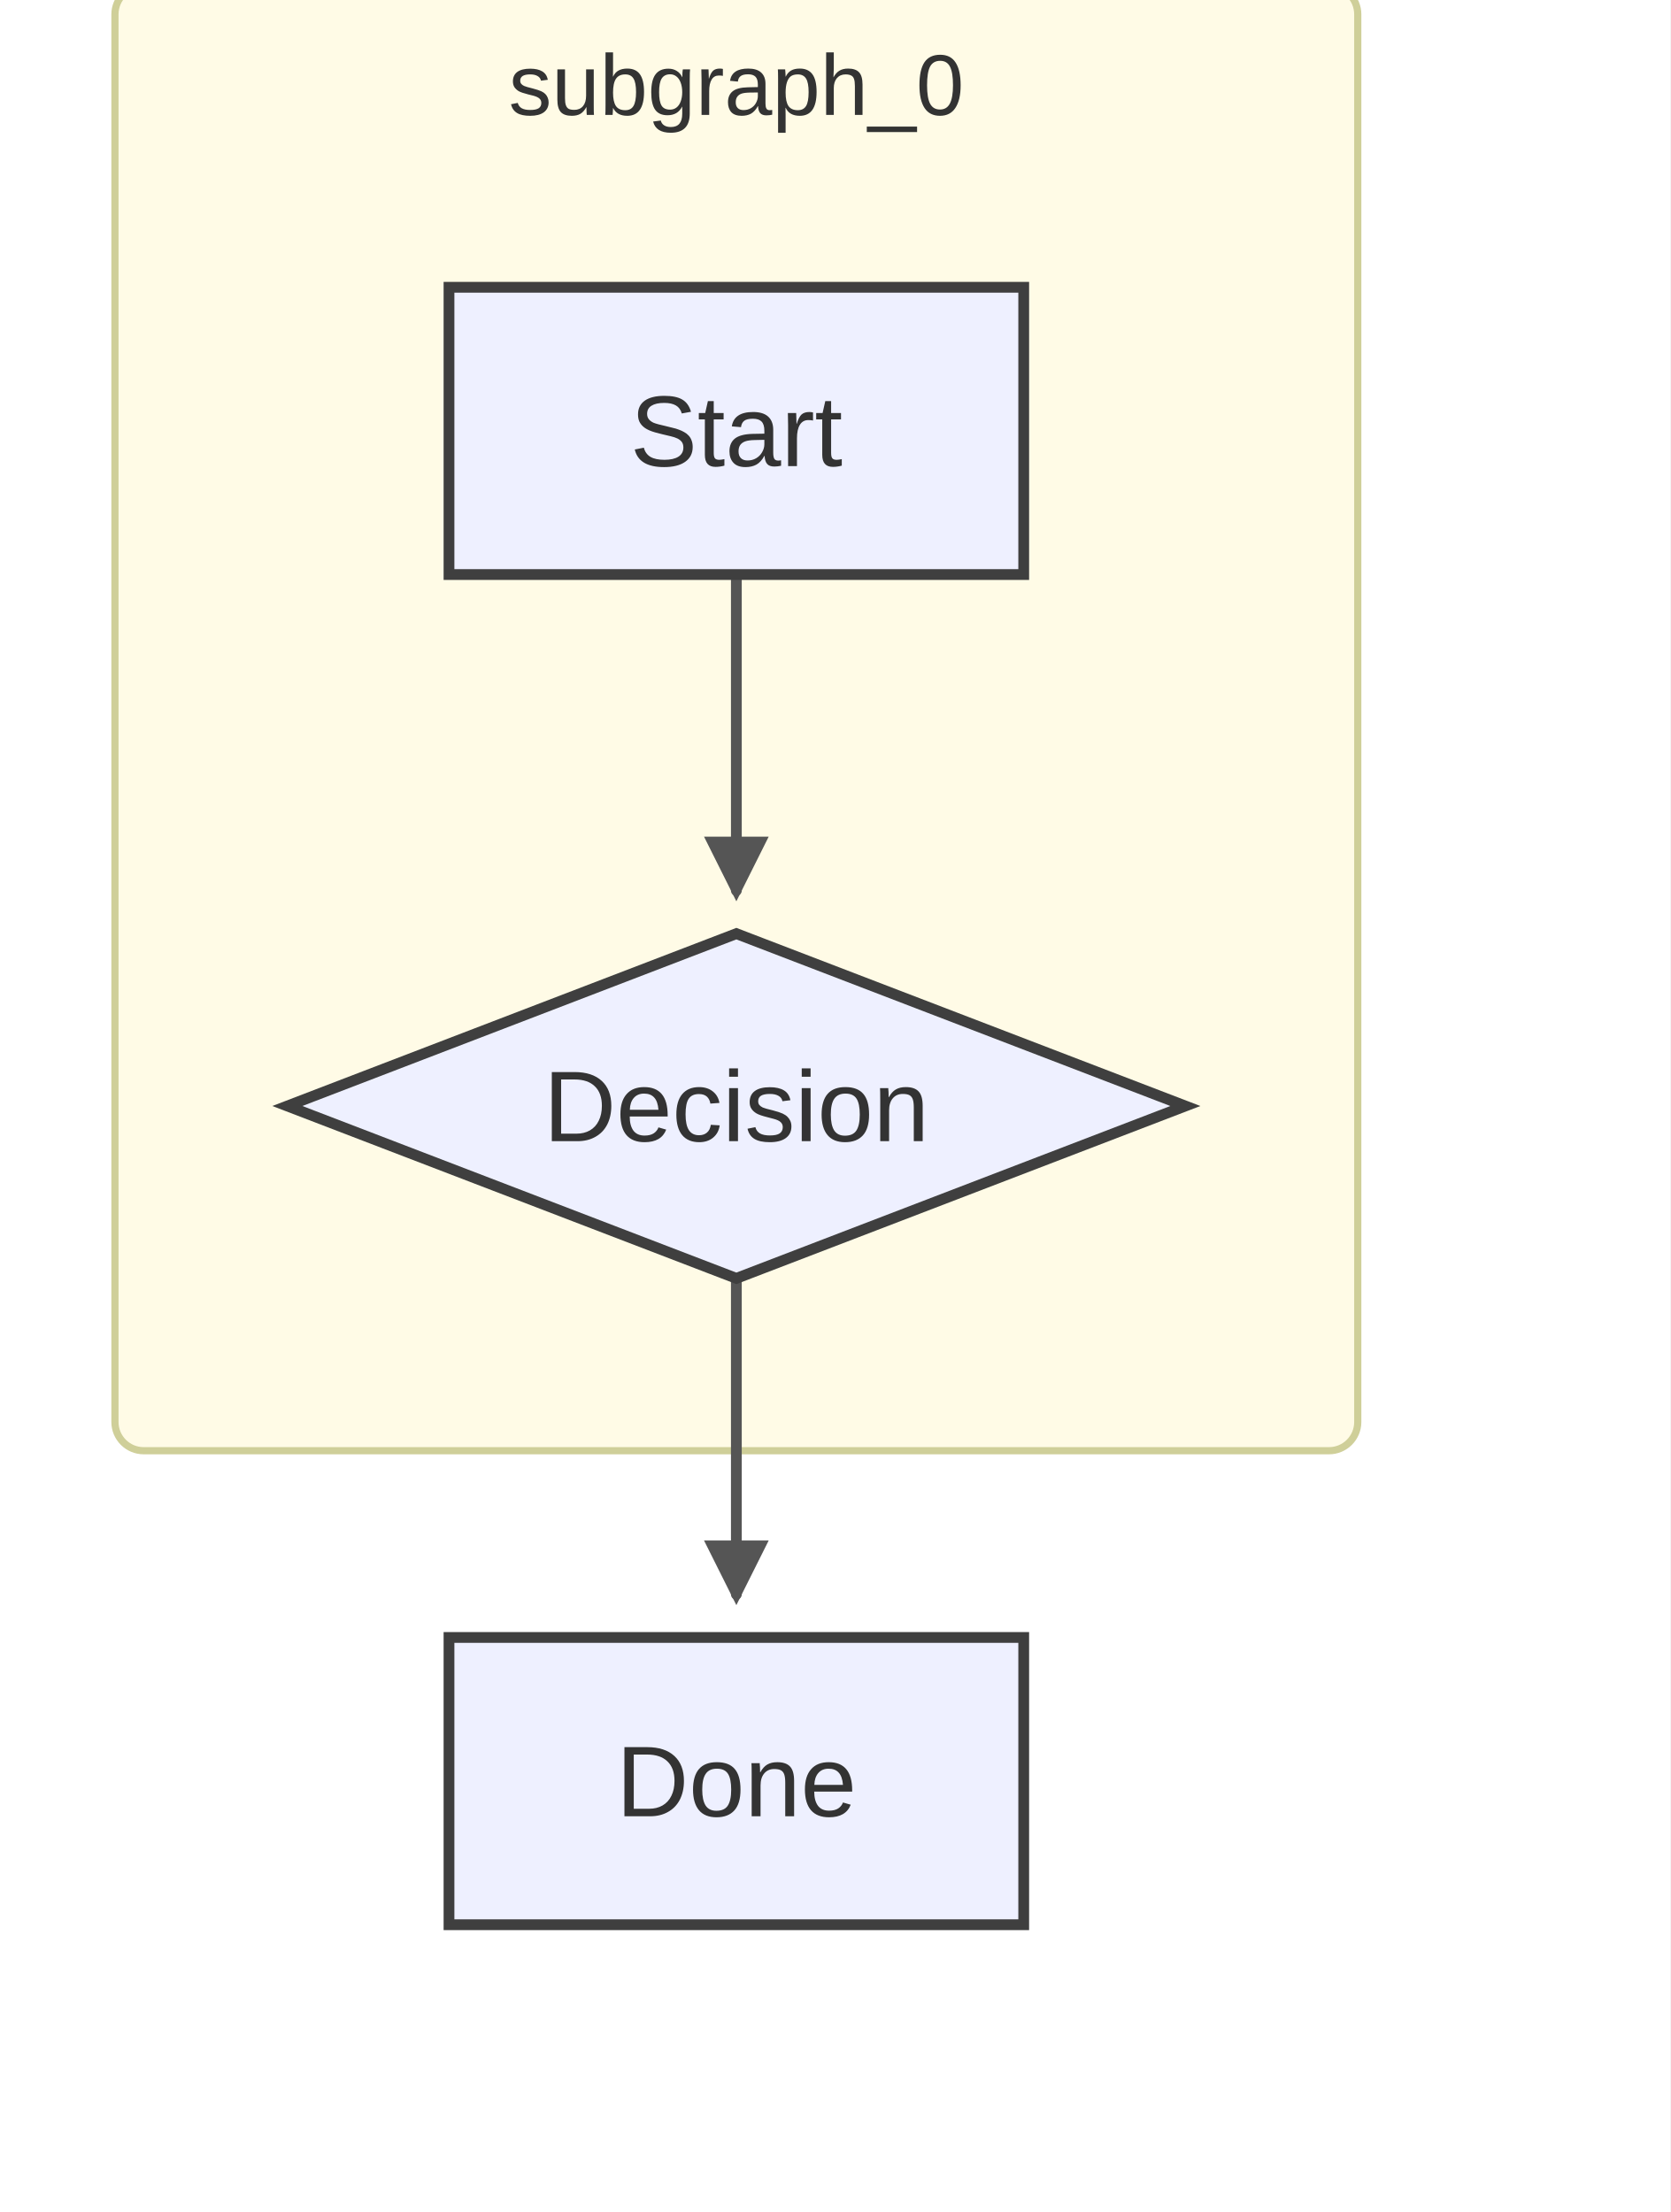
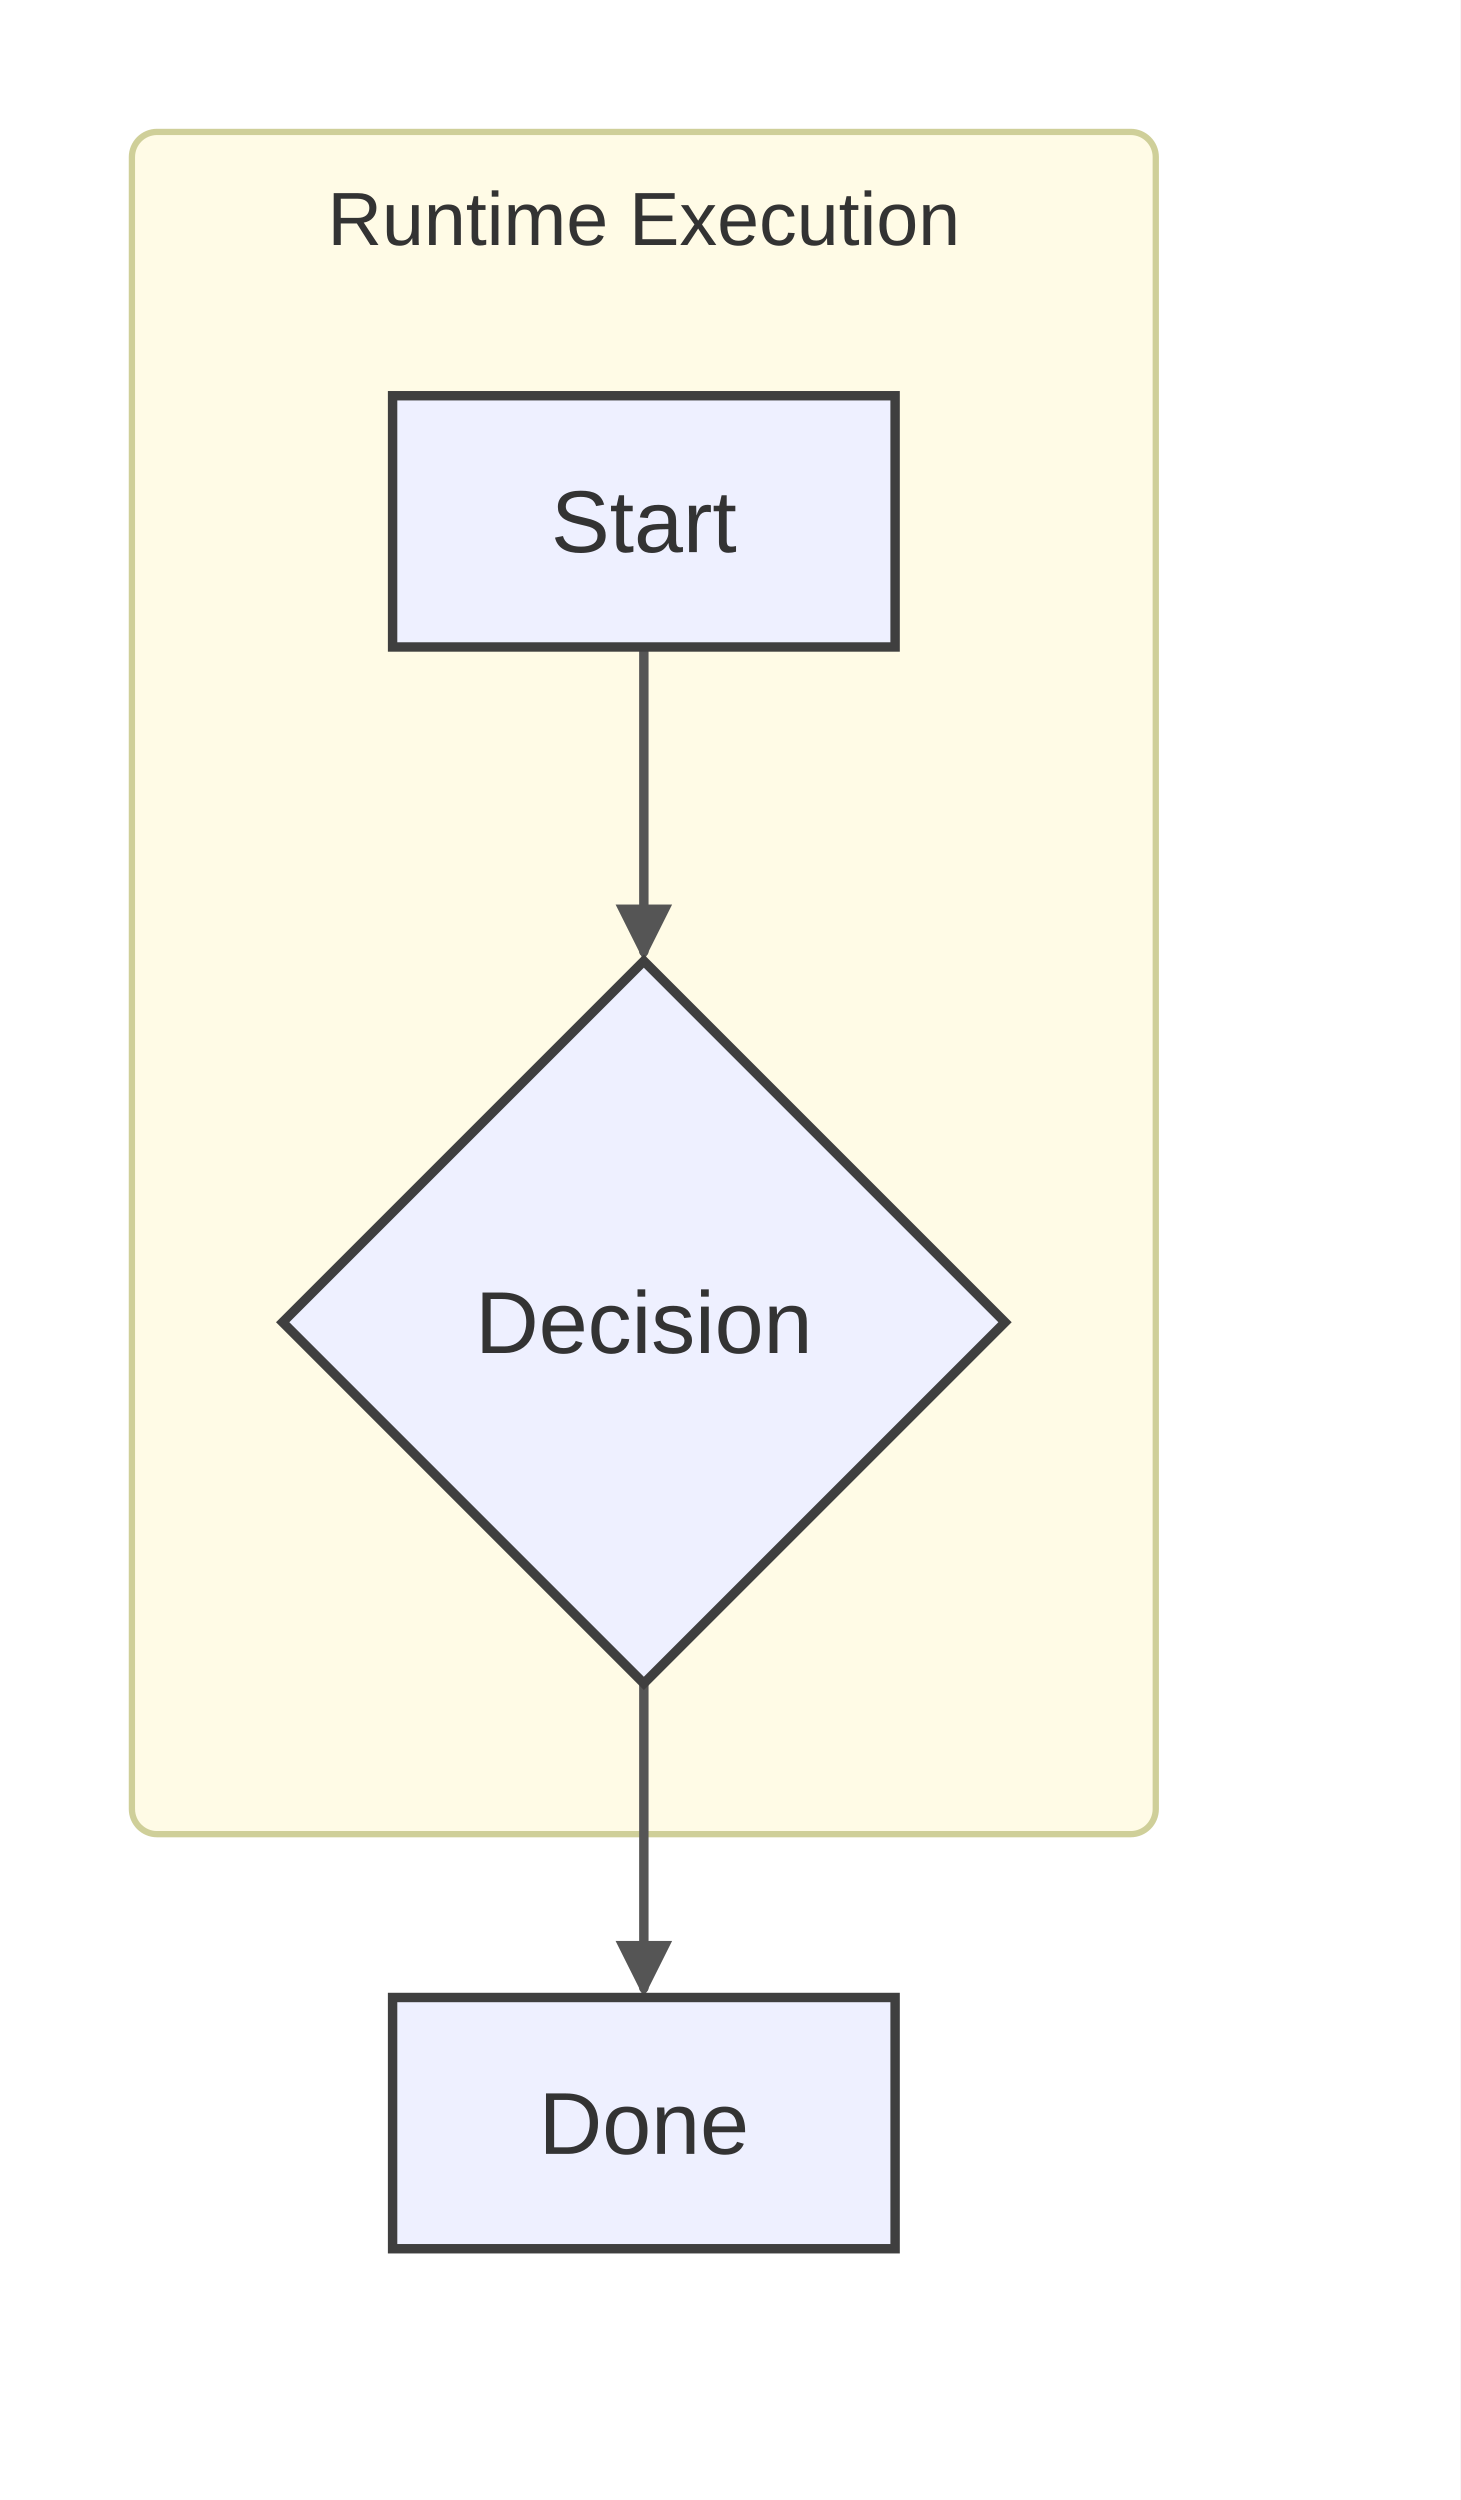
- <svg xmlns="http://www.w3.org/2000/svg" width="232.5" height="308" viewBox="0 0 232.5 308">
-   <rect x="0" y="0" width="232.5" height="308" fill="#ffffff" />
+ <svg xmlns="http://www.w3.org/2000/svg" width="232.5" height="398" viewBox="0 0 232.5 398">
+   <rect x="0" y="0" width="232.5" height="398" fill="#ffffff" />
  <defs>
    <marker id="arrow" markerWidth="6" markerHeight="6" refX="5" refY="3" orient="auto" markerUnits="strokeWidth">
      <path d="M0,0 L0,6 L6,3 z" fill="#555555" />
    </marker>
    <marker id="circle-marker" markerWidth="6" markerHeight="6" refX="3" refY="3" orient="auto" markerUnits="strokeWidth">
      <circle cx="3" cy="3" r="3" fill="#555555" />
    </marker>
+     <marker id="cross-marker" markerWidth="8" markerHeight="8" refX="4" refY="4" orient="auto" markerUnits="strokeWidth">
+       <path d="M1,1 L7,7 M7,1 L1,7" stroke="#555555" stroke-width="1.5" />
+     </marker>
  </defs>
  <g class="subgraph-boxes">
-     <rect x="16" y="-2" width="173" height="204" rx="4" ry="4" fill="#fffbe6" stroke="#cfcf99" stroke-width="1" />
+     <rect x="21" y="21" width="163" height="271" rx="4" ry="4" fill="#fffbe6" stroke="#cfcf99" stroke-width="1" />
  </g>
  <g class="subgraph-titles">
-     <text x="102.5" y="16" text-anchor="middle" font-family="Arial, sans-serif" font-size="12" fill="#333">subgraph_0</text>
+     <text x="102.5" y="39" text-anchor="middle" font-family="Arial, sans-serif" font-size="12" fill="#333">Runtime Execution</text>
  </g>
-   <path d="M102.5,80 C102.5,84.167 102.5,97.667 102.5,105 C102.5,112.333 102.5,120.833 102.5,124" stroke="#555555" stroke-width="1.5" fill="none" stroke-linecap="round" stroke-linejoin="round" marker-end="url(#arrow)" />
-   <path d="M102.5,178 C102.5,182.167 102.5,195.667 102.5,203 C102.5,210.333 102.5,218.833 102.5,222" stroke="#555555" stroke-width="1.5" fill="none" stroke-linecap="round" stroke-linejoin="round" marker-end="url(#arrow)" />
+   <path d="M102.5,103 C102.5,105.292 102.5,119.667 102.5,128 C102.5,136.333 102.5,150.708 102.5,151.5" stroke="#555555" stroke-width="1.5" fill="none" stroke-linecap="round" stroke-linejoin="round" marker-end="url(#arrow)" />
+   <path d="M102.5,268 C102.5,270.292 102.5,284.667 102.5,293 C102.5,301.333 102.5,315.708 102.5,316.5" stroke="#555555" stroke-width="1.5" fill="none" stroke-linecap="round" stroke-linejoin="round" marker-end="url(#arrow)" />
  <g id="A">
-     <rect x="62.5" y="40" width="80" height="40" rx="0" ry="0" stroke="#3f3f3f" stroke-width="1.5" fill="#eef0ff" />
-     <text x="102.5" y="64.9" text-anchor="middle" font-family="Arial, sans-serif" font-size="14" fill="#333">Start</text>
+     <rect x="62.5" y="63" width="80" height="40" rx="0" ry="0" stroke="#3f3f3f" stroke-width="1.5" fill="#eef0ff" />
+     <text x="102.5" y="87.9" text-anchor="middle" font-family="Arial, sans-serif" font-size="14" fill="#333">Start</text>
  </g>
  <g id="B">
-     <polygon points="102.5,130 165,154 102.5,178 40,154" stroke="#3f3f3f" stroke-width="1.5" fill="#eef0ff" />
-     <text x="102.5" y="158.9" text-anchor="middle" font-family="Arial, sans-serif" font-size="14" fill="#333">Decision</text>
+     <polygon points="102.5,153 160,210.5 102.5,268 45,210.5" stroke="#3f3f3f" stroke-width="1.5" fill="#eef0ff" />
+     <text x="102.5" y="215.4" text-anchor="middle" font-family="Arial, sans-serif" font-size="14" fill="#333">Decision</text>
  </g>
  <g id="C">
-     <rect x="62.5" y="228" width="80" height="40" rx="0" ry="0" stroke="#3f3f3f" stroke-width="1.5" fill="#eef0ff" />
-     <text x="102.5" y="252.9" text-anchor="middle" font-family="Arial, sans-serif" font-size="14" fill="#333">Done</text>
+     <rect x="62.5" y="318" width="80" height="40" rx="0" ry="0" stroke="#3f3f3f" stroke-width="1.5" fill="#eef0ff" />
+     <text x="102.5" y="342.9" text-anchor="middle" font-family="Arial, sans-serif" font-size="14" fill="#333">Done</text>
  </g>
</svg>
